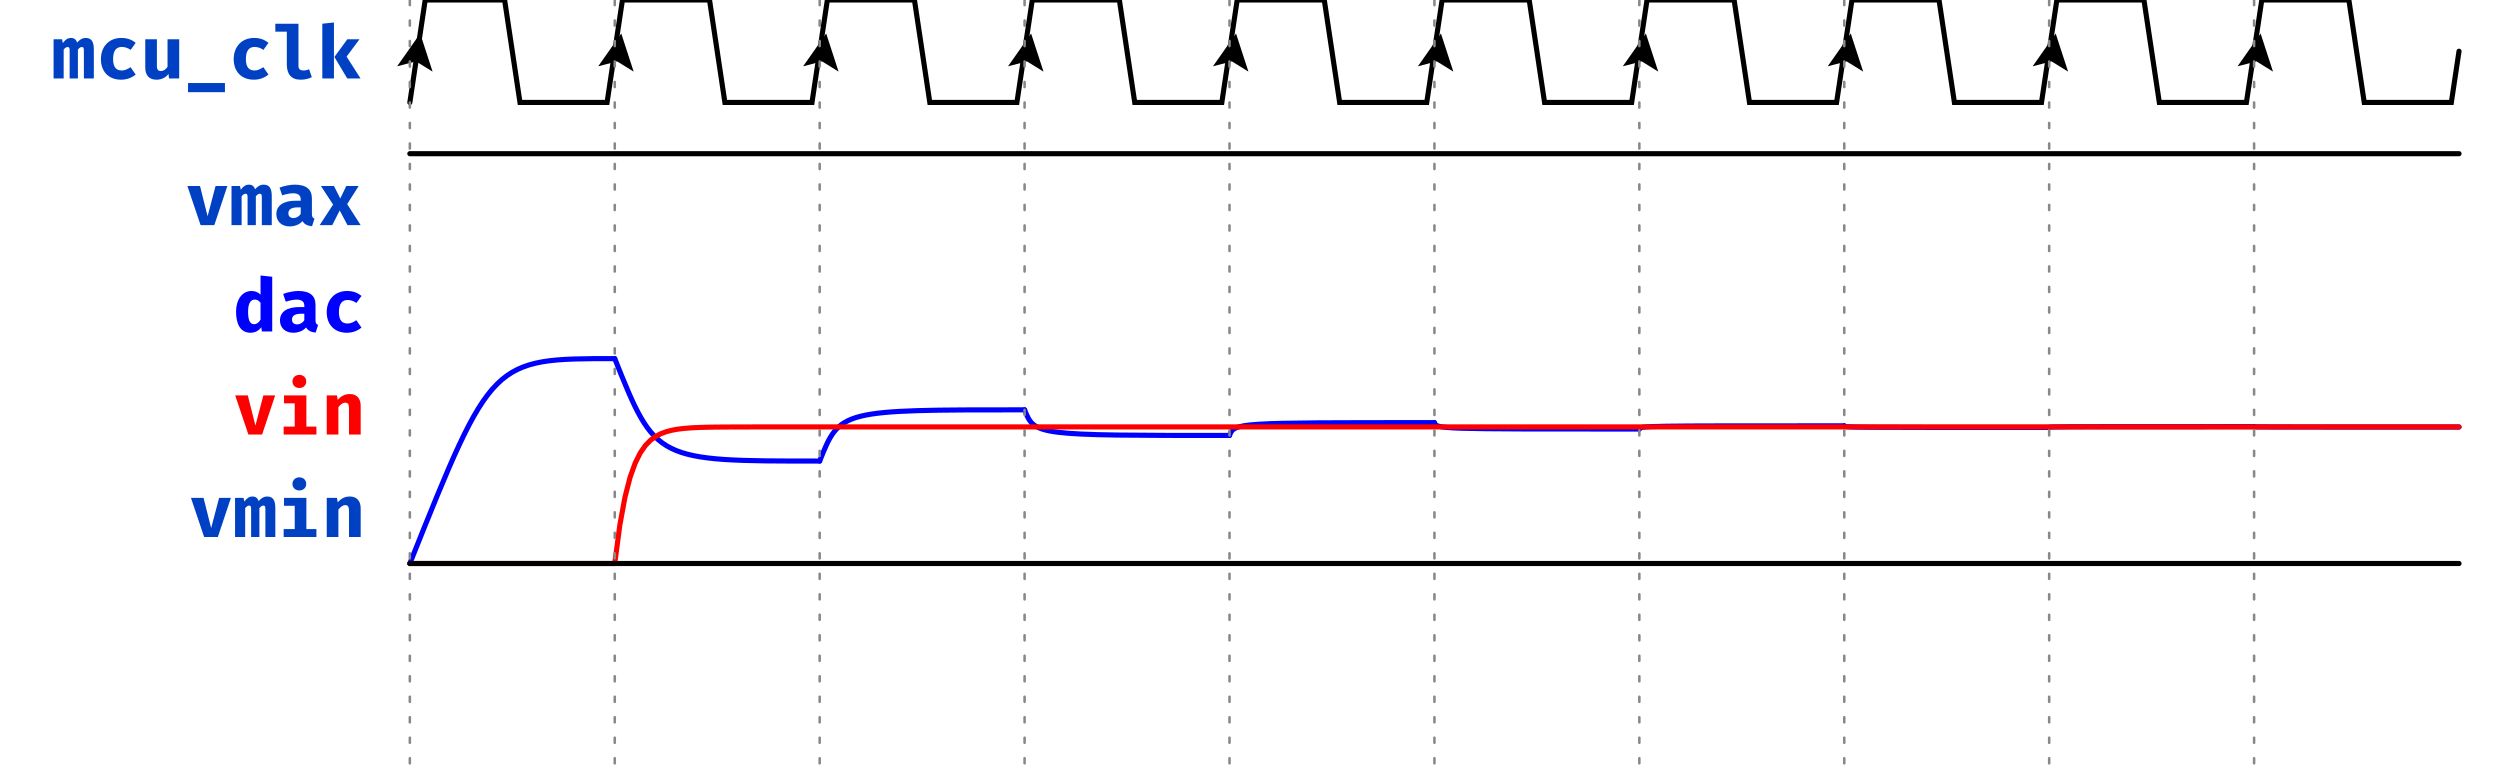
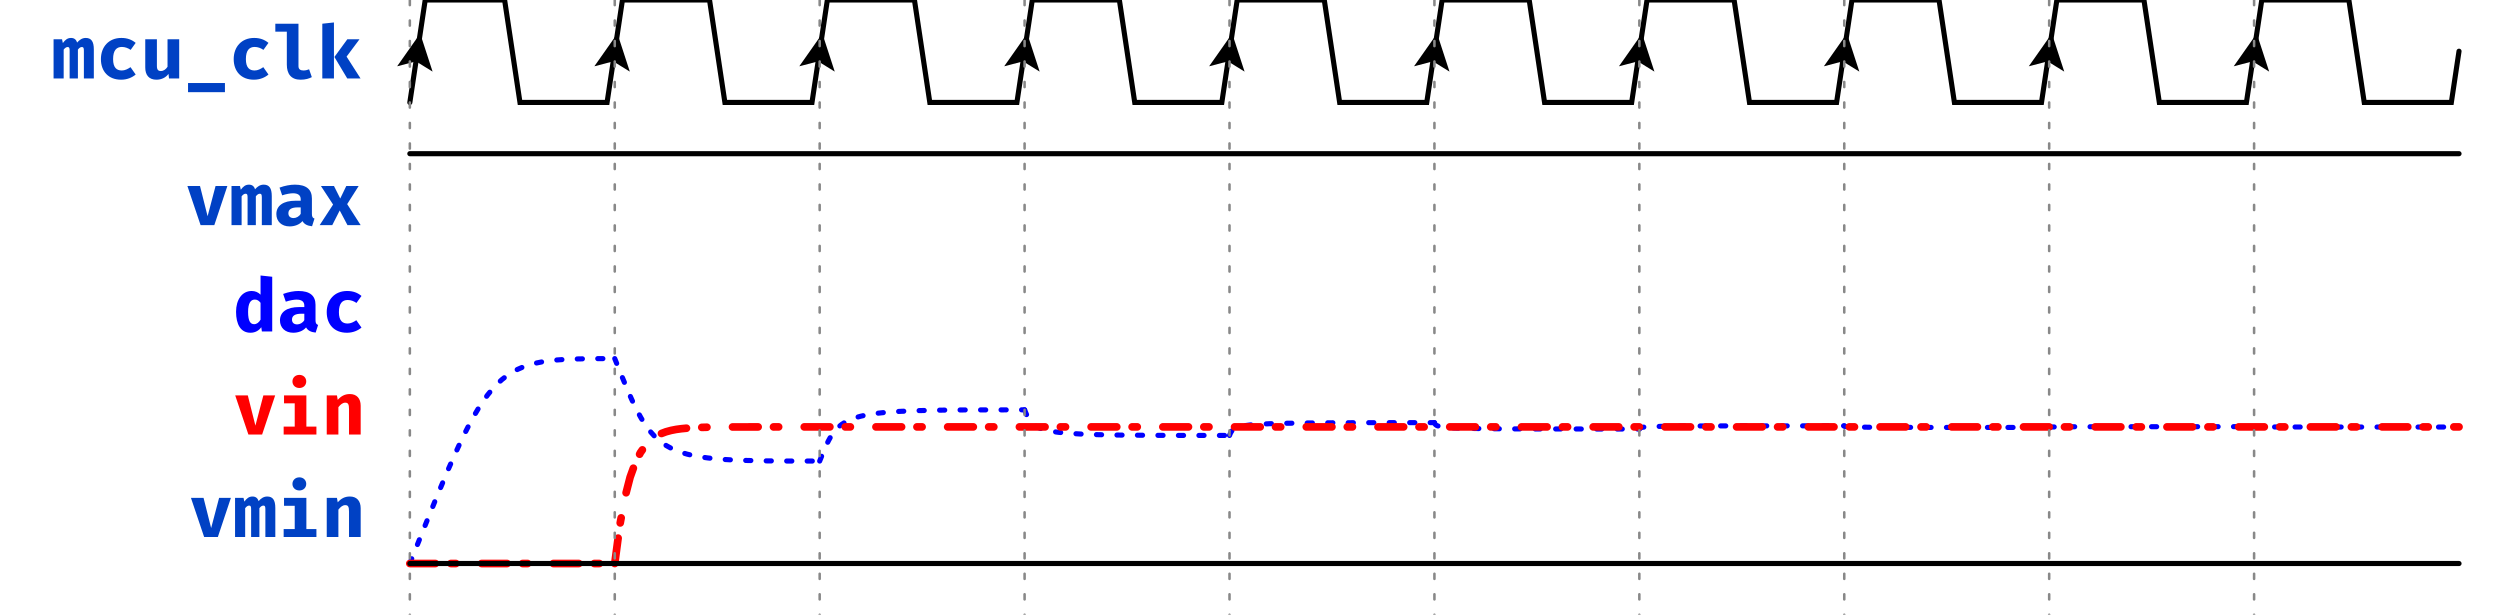
- <svg xmlns="http://www.w3.org/2000/svg" xmlns:xlink="http://www.w3.org/1999/xlink" width="488pt" height="150pt" viewBox="0 0 488 150" version="1.1">
+ <svg xmlns="http://www.w3.org/2000/svg" xmlns:xlink="http://www.w3.org/1999/xlink" width="488pt" height="120pt" viewBox="0 0 488 120" version="1.1">
  <defs>
    <g>
      <symbol overflow="visible" id="glyph0-0">
        <path style="stroke:none;" d="M 1.297 -15.121 L 1.297 5.039 L 7.344 5.039 L 7.344 -15.121 Z M 6.566 4.293 L 2.09 4.293 L 2.09 -14.371 L 6.566 -14.371 Z M 4.422 -2.492 L 4.422 -3.141 C 5.387 -3.281 5.789 -3.832 5.789 -4.84 C 5.789 -5.703 5.43 -6.496 4.191 -6.496 C 3.629 -6.496 2.852 -6.32 2.852 -5.934 C 2.852 -5.746 2.98 -5.602 3.195 -5.602 C 3.254 -5.602 3.312 -5.617 3.383 -5.645 C 3.629 -5.762 3.832 -5.805 4.133 -5.805 C 4.852 -5.805 5.012 -5.371 5.012 -4.809 C 5.012 -4.047 4.738 -3.758 3.699 -3.699 L 3.699 -2.492 C 3.699 -2.273 3.875 -2.145 4.062 -2.145 C 4.234 -2.145 4.422 -2.273 4.422 -2.492 Z M 3.559 -1.223 C 3.559 -0.922 3.773 -0.691 4.062 -0.691 C 4.348 -0.691 4.566 -0.922 4.566 -1.223 C 4.566 -1.512 4.348 -1.727 4.062 -1.727 C 3.773 -1.727 3.559 -1.512 3.559 -1.223 Z M 3.559 -1.223 " />
      </symbol>
      <symbol overflow="visible" id="glyph0-1">
        <path style="stroke:none;" d="M 6.668 -7.906 C 5.977 -7.906 5.441 -7.531 4.98 -7 C 4.809 -7.617 4.379 -7.906 3.801 -7.906 C 3.125 -7.906 2.68 -7.559 2.203 -6.91 L 2.043 -7.645 L 0.391 -7.645 L 0.391 0 L 2.363 0 L 2.363 -5.629 C 2.664 -6.02 2.922 -6.133 3.152 -6.133 C 3.457 -6.133 3.527 -5.934 3.527 -5.398 L 3.527 0 L 5.141 0 L 5.141 -5.629 C 5.441 -6.02 5.688 -6.133 5.934 -6.133 C 6.234 -6.133 6.309 -5.934 6.309 -5.398 L 6.309 0 L 8.25 0 L 8.25 -5.66 C 8.25 -7.23 7.746 -7.906 6.668 -7.906 Z M 6.668 -7.906 " />
      </symbol>
      <symbol overflow="visible" id="glyph0-2">
        <path style="stroke:none;" d="M 5.07 -1.555 C 4.09 -1.555 3.371 -2.074 3.371 -3.773 C 3.371 -5.5 4.047 -6.148 5.082 -6.148 C 5.703 -6.148 6.277 -5.934 6.797 -5.574 L 7.777 -6.941 C 7.012 -7.574 6.133 -7.906 4.98 -7.906 C 2.52 -7.906 0.992 -6.164 0.992 -3.773 C 0.992 -1.383 2.461 0.246 4.938 0.246 C 6.121 0.246 7.098 -0.188 7.777 -0.762 L 6.77 -2.203 C 6.223 -1.828 5.688 -1.555 5.07 -1.555 Z M 5.07 -1.555 " />
      </symbol>
      <symbol overflow="visible" id="glyph0-3">
        <path style="stroke:none;" d="M 3.281 -7.645 L 1.008 -7.645 L 1.008 -2.133 C 1.008 -0.676 1.715 0.246 3.195 0.246 C 4.117 0.246 5.027 -0.145 5.543 -0.895 L 5.645 0 L 7.633 0 L 7.633 -7.645 L 5.355 -7.645 L 5.355 -2.273 C 5.039 -1.758 4.523 -1.441 4.062 -1.441 C 3.57 -1.441 3.281 -1.672 3.281 -2.418 Z M 3.281 -7.645 " />
      </symbol>
      <symbol overflow="visible" id="glyph0-4">
        <path style="stroke:none;" d="M 0.719 2.68 L 7.922 2.68 L 7.922 0.895 L 0.719 0.895 Z M 0.719 2.68 " />
      </symbol>
      <symbol overflow="visible" id="glyph0-5">
        <path style="stroke:none;" d="M 4.996 -10.684 L 0.477 -10.684 L 0.477 -9.129 L 2.723 -9.129 L 2.723 -2.691 C 2.723 -0.895 3.559 0.246 5.398 0.246 C 6.379 0.246 7.098 0.016 7.602 -0.258 L 7.07 -1.785 C 6.754 -1.656 6.379 -1.555 5.977 -1.555 C 5.371 -1.555 4.996 -1.785 4.996 -2.406 Z M 4.996 -10.684 " />
      </symbol>
      <symbol overflow="visible" id="glyph0-6">
        <path style="stroke:none;" d="M 3.281 -10.93 L 1.008 -10.684 L 1.008 0 L 3.281 0 Z M 8.266 -7.645 L 5.891 -7.645 L 3.371 -4.191 L 5.875 0 L 8.469 0 L 5.746 -4.262 Z M 8.266 -7.645 " />
      </symbol>
      <symbol overflow="visible" id="glyph0-7">
        <path style="stroke:none;" d="M 5.355 -10.93 L 5.355 -7.188 C 4.895 -7.66 4.305 -7.906 3.629 -7.906 C 1.742 -7.906 0.574 -6.207 0.574 -3.844 C 0.574 -1.383 1.484 0.246 3.383 0.246 C 4.391 0.246 5.082 -0.246 5.5 -0.836 L 5.617 0 L 7.633 0 L 7.633 -10.684 Z M 4.234 -6.234 C 4.707 -6.234 5.039 -6.004 5.355 -5.602 L 5.355 -2.305 C 5.027 -1.758 4.621 -1.426 4.105 -1.426 C 3.414 -1.426 2.922 -1.945 2.922 -3.832 C 2.922 -5.543 3.441 -6.234 4.234 -6.234 Z M 4.234 -6.234 " />
      </symbol>
      <symbol overflow="visible" id="glyph0-8">
        <path style="stroke:none;" d="M 7.445 -2.203 L 7.445 -5.199 C 7.445 -6.957 6.379 -7.906 4.105 -7.906 C 3.254 -7.906 2.117 -7.703 1.125 -7.328 L 1.641 -5.816 C 2.406 -6.078 3.254 -6.223 3.742 -6.223 C 4.723 -6.223 5.258 -5.848 5.258 -5.039 L 5.258 -4.766 L 4.234 -4.766 C 1.871 -4.766 0.504 -3.816 0.504 -2.16 C 0.504 -0.75 1.512 0.246 3.098 0.246 C 4.047 0.246 5.012 -0.086 5.602 -0.793 C 5.961 -0.16 6.582 0.129 7.473 0.215 L 7.949 -1.281 C 7.59 -1.41 7.445 -1.629 7.445 -2.203 Z M 3.875 -1.383 C 3.227 -1.383 2.852 -1.727 2.852 -2.32 C 2.852 -3.066 3.426 -3.469 4.695 -3.469 L 5.258 -3.469 L 5.258 -2.219 C 4.969 -1.684 4.363 -1.383 3.875 -1.383 Z M 3.875 -1.383 " />
      </symbol>
      <symbol overflow="visible" id="glyph0-9">
        <path style="stroke:none;" d="M 8.223 -7.645 L 5.918 -7.645 L 4.363 -1.742 L 2.879 -7.645 L 0.418 -7.645 L 2.996 0 L 5.672 0 Z M 8.223 -7.645 " />
      </symbol>
      <symbol overflow="visible" id="glyph0-10">
        <path style="stroke:none;" d="M 4.305 -11.648 C 3.512 -11.648 2.953 -11.09 2.953 -10.367 C 2.953 -9.633 3.512 -9.086 4.305 -9.086 C 5.098 -9.086 5.645 -9.633 5.645 -10.367 C 5.645 -11.09 5.098 -11.648 4.305 -11.648 Z M 5.672 -7.645 L 1.309 -7.645 L 1.309 -6.09 L 3.398 -6.09 L 3.398 -1.555 L 1.238 -1.555 L 1.238 0 L 7.633 0 L 7.633 -1.555 L 5.672 -1.555 Z M 5.672 -7.645 " />
      </symbol>
      <symbol overflow="visible" id="glyph0-11">
        <path style="stroke:none;" d="M 1.008 0 L 3.281 0 L 3.281 -5.344 C 3.715 -5.891 4.133 -6.223 4.621 -6.223 C 5.184 -6.223 5.355 -5.902 5.355 -4.953 L 5.355 0 L 7.633 0 L 7.633 -5.617 C 7.633 -7.07 6.84 -7.906 5.531 -7.906 C 4.551 -7.906 3.832 -7.531 3.152 -6.77 L 2.996 -7.645 L 1.008 -7.645 Z M 1.008 0 " />
      </symbol>
      <symbol overflow="visible" id="glyph0-12">
        <path style="stroke:none;" d="M 2.777 0 L 4.234 -2.867 L 5.746 0 L 8.324 0 L 5.688 -4.105 L 7.934 -7.645 L 5.516 -7.645 L 4.336 -5.199 L 3.109 -7.645 L 0.562 -7.645 L 2.938 -4.02 L 0.316 0 Z M 2.777 0 " />
      </symbol>
    </g>
    <clipPath id="clip2">
-       <rect x="0" y="0" width="488" height="150" />
+       <rect x="0" y="0" width="488" height="120" />
    </clipPath>
    <g id="surface6" clip-path="url(#clip2)">
      <g style="fill:rgb(0%,25.49%,76.863%);fill-opacity:1;">
        <use xlink:href="#glyph0-1" x="10.066" y="15.312" />
        <use xlink:href="#glyph0-2" x="18.706" y="15.312" />
        <use xlink:href="#glyph0-3" x="27.346" y="15.312" />
        <use xlink:href="#glyph0-4" x="35.986" y="15.312" />
        <use xlink:href="#glyph0-2" x="44.626" y="15.312" />
        <use xlink:href="#glyph0-5" x="53.266" y="15.312" />
        <use xlink:href="#glyph0-6" x="61.906" y="15.312" />
      </g>
      <path style="fill:none;stroke-width:1;stroke-linecap:round;stroke-linejoin:miter;stroke:rgb(0%,0%,0%);stroke-opacity:1;stroke-miterlimit:10;" d="M 0 20 L 3 0 L 18.5 0 L 21.5 20 L 38.5 20 L 40 10 " transform="matrix(1,0,0,1,80,0)" />
      <path style=" stroke:none;fill-rule:nonzero;fill:rgb(0%,0%,0%);fill-opacity:1;" d="M 84.441 13.98 L 82.02 6.539 L 77.52 12.941 L 81.203 11.977 L 84.441 13.98 " />
      <path style="fill:none;stroke-width:1;stroke-linecap:round;stroke-linejoin:miter;stroke:rgb(0%,0%,0%);stroke-opacity:1;stroke-miterlimit:10;" d="M 0 10 L 1.5 0 L 18.5 0 L 21.5 20 L 38.5 20 L 40 10 " transform="matrix(1,0,0,1,120,0)" />
-       <path style=" stroke:none;fill-rule:nonzero;fill:rgb(0%,0%,0%);fill-opacity:1;" d="M 123.691 13.98 L 121.27 6.539 L 116.77 12.941 L 120.453 11.977 L 123.691 13.98 " />
+       <path style=" stroke:none;fill-rule:nonzero;fill:rgb(0%,0%,0%);fill-opacity:1;" d="M 122.941 13.98 L 120.52 6.539 L 116.02 12.941 L 119.703 11.977 L 122.941 13.98 " />
      <path style="fill:none;stroke-width:1;stroke-linecap:round;stroke-linejoin:miter;stroke:rgb(0%,0%,0%);stroke-opacity:1;stroke-miterlimit:10;" d="M 0 10 L 1.5 0 L 18.5 0 L 21.5 20 L 38.5 20 L 40 10 " transform="matrix(1,0,0,1,160,0)" />
-       <path style=" stroke:none;fill-rule:nonzero;fill:rgb(0%,0%,0%);fill-opacity:1;" d="M 163.691 13.98 L 161.27 6.539 L 156.77 12.941 L 160.453 11.977 L 163.691 13.98 " />
+       <path style=" stroke:none;fill-rule:nonzero;fill:rgb(0%,0%,0%);fill-opacity:1;" d="M 162.941 13.98 L 160.52 6.539 L 156.02 12.941 L 159.703 11.977 L 162.941 13.98 " />
      <path style="fill:none;stroke-width:1;stroke-linecap:round;stroke-linejoin:miter;stroke:rgb(0%,0%,0%);stroke-opacity:1;stroke-miterlimit:10;" d="M 0 10 L 1.5 0 L 18.5 0 L 21.5 20 L 38.5 20 L 40 10 " transform="matrix(1,0,0,1,200,0)" />
-       <path style=" stroke:none;fill-rule:nonzero;fill:rgb(0%,0%,0%);fill-opacity:1;" d="M 203.691 13.98 L 201.27 6.539 L 196.77 12.941 L 200.453 11.977 L 203.691 13.98 " />
+       <path style=" stroke:none;fill-rule:nonzero;fill:rgb(0%,0%,0%);fill-opacity:1;" d="M 202.941 13.98 L 200.52 6.539 L 196.02 12.941 L 199.703 11.977 L 202.941 13.98 " />
      <path style="fill:none;stroke-width:1;stroke-linecap:round;stroke-linejoin:miter;stroke:rgb(0%,0%,0%);stroke-opacity:1;stroke-miterlimit:10;" d="M 0 10 L 1.5 0 L 18.5 0 L 21.5 20 L 38.5 20 L 40 10 " transform="matrix(1,0,0,1,240,0)" />
-       <path style=" stroke:none;fill-rule:nonzero;fill:rgb(0%,0%,0%);fill-opacity:1;" d="M 243.691 13.98 L 241.27 6.539 L 236.77 12.941 L 240.453 11.977 L 243.691 13.98 " />
+       <path style=" stroke:none;fill-rule:nonzero;fill:rgb(0%,0%,0%);fill-opacity:1;" d="M 242.941 13.98 L 240.52 6.539 L 236.02 12.941 L 239.703 11.977 L 242.941 13.98 " />
      <path style="fill:none;stroke-width:1;stroke-linecap:round;stroke-linejoin:miter;stroke:rgb(0%,0%,0%);stroke-opacity:1;stroke-miterlimit:10;" d="M 0 10 L 1.5 0 L 18.5 0 L 21.5 20 L 38.5 20 L 40 10 " transform="matrix(1,0,0,1,280,0)" />
-       <path style=" stroke:none;fill-rule:nonzero;fill:rgb(0%,0%,0%);fill-opacity:1;" d="M 283.691 13.98 L 281.27 6.539 L 276.77 12.941 L 280.453 11.977 L 283.691 13.98 " />
+       <path style=" stroke:none;fill-rule:nonzero;fill:rgb(0%,0%,0%);fill-opacity:1;" d="M 282.941 13.98 L 280.52 6.539 L 276.02 12.941 L 279.703 11.977 L 282.941 13.98 " />
      <path style="fill:none;stroke-width:1;stroke-linecap:round;stroke-linejoin:miter;stroke:rgb(0%,0%,0%);stroke-opacity:1;stroke-miterlimit:10;" d="M 0 10 L 1.5 0 L 18.5 0 L 21.5 20 L 38.5 20 L 40 10 " transform="matrix(1,0,0,1,320,0)" />
-       <path style=" stroke:none;fill-rule:nonzero;fill:rgb(0%,0%,0%);fill-opacity:1;" d="M 323.691 13.98 L 321.27 6.539 L 316.77 12.941 L 320.453 11.977 L 323.691 13.98 " />
+       <path style=" stroke:none;fill-rule:nonzero;fill:rgb(0%,0%,0%);fill-opacity:1;" d="M 322.941 13.98 L 320.52 6.539 L 316.02 12.941 L 319.703 11.977 L 322.941 13.98 " />
      <path style="fill:none;stroke-width:1;stroke-linecap:round;stroke-linejoin:miter;stroke:rgb(0%,0%,0%);stroke-opacity:1;stroke-miterlimit:10;" d="M 0 10 L 1.5 0 L 18.5 0 L 21.5 20 L 38.5 20 L 40 10 " transform="matrix(1,0,0,1,360,0)" />
-       <path style=" stroke:none;fill-rule:nonzero;fill:rgb(0%,0%,0%);fill-opacity:1;" d="M 363.691 13.98 L 361.27 6.539 L 356.77 12.941 L 360.453 11.977 L 363.691 13.98 " />
+       <path style=" stroke:none;fill-rule:nonzero;fill:rgb(0%,0%,0%);fill-opacity:1;" d="M 362.941 13.98 L 360.52 6.539 L 356.02 12.941 L 359.703 11.977 L 362.941 13.98 " />
      <path style="fill:none;stroke-width:1;stroke-linecap:round;stroke-linejoin:miter;stroke:rgb(0%,0%,0%);stroke-opacity:1;stroke-miterlimit:10;" d="M 0 10 L 1.5 0 L 18.5 0 L 21.5 20 L 38.5 20 L 40 10 " transform="matrix(1,0,0,1,400,0)" />
-       <path style=" stroke:none;fill-rule:nonzero;fill:rgb(0%,0%,0%);fill-opacity:1;" d="M 403.691 13.98 L 401.27 6.539 L 396.77 12.941 L 400.453 11.977 L 403.691 13.98 " />
+       <path style=" stroke:none;fill-rule:nonzero;fill:rgb(0%,0%,0%);fill-opacity:1;" d="M 402.941 13.98 L 400.52 6.539 L 396.02 12.941 L 399.703 11.977 L 402.941 13.98 " />
      <path style="fill:none;stroke-width:1;stroke-linecap:round;stroke-linejoin:miter;stroke:rgb(0%,0%,0%);stroke-opacity:1;stroke-miterlimit:10;" d="M 0 10 L 1.5 0 L 18.5 0 L 21.5 20 L 38.5 20 L 40 10 " transform="matrix(1,0,0,1,440,0)" />
-       <path style=" stroke:none;fill-rule:nonzero;fill:rgb(0%,0%,0%);fill-opacity:1;" d="M 443.691 13.98 L 441.27 6.539 L 436.77 12.941 L 440.453 11.977 L 443.691 13.98 " />
+       <path style=" stroke:none;fill-rule:nonzero;fill:rgb(0%,0%,0%);fill-opacity:1;" d="M 442.941 13.98 L 440.52 6.539 L 436.02 12.941 L 439.703 11.977 L 442.941 13.98 " />
    </g>
    <clipPath id="clip3">
-       <rect x="0" y="0" width="488" height="150" />
+       <rect x="0" y="0" width="488" height="120" />
    </clipPath>
    <g id="surface9" clip-path="url(#clip3)">
      <g style="fill:rgb(0%,0%,100%);fill-opacity:1;">
        <use xlink:href="#glyph0-7" x="45.504" y="64.707" />
        <use xlink:href="#glyph0-8" x="54.144" y="64.707" />
        <use xlink:href="#glyph0-2" x="62.784" y="64.707" />
      </g>
-       <path style="fill:none;stroke-width:1;stroke-linecap:round;stroke-linejoin:miter;stroke:rgb(0%,0%,100%);stroke-opacity:1;stroke-miterlimit:10;" d="M 0 80 C 16 40 16 40 40 40 " transform="matrix(1,0,0,1,80,30)" />
-       <path style="fill:none;stroke-width:1;stroke-linecap:round;stroke-linejoin:miter;stroke:rgb(0%,0%,100%);stroke-opacity:1;stroke-miterlimit:10;" d="M 0 40 C 8 60 8 60 40 60 " transform="matrix(1,0,0,1,120,30)" />
-       <path style="fill:none;stroke-width:1;stroke-linecap:round;stroke-linejoin:miter;stroke:rgb(0%,0%,100%);stroke-opacity:1;stroke-miterlimit:10;" d="M 0 60 C 4 50 4 50 40 50 " transform="matrix(1,0,0,1,160,30)" />
-       <path style="fill:none;stroke-width:1;stroke-linecap:round;stroke-linejoin:miter;stroke:rgb(0%,0%,100%);stroke-opacity:1;stroke-miterlimit:10;" d="M 0 50 C 2 55 2 55 40 55 " transform="matrix(1,0,0,1,200,30)" />
-       <path style="fill:none;stroke-width:1;stroke-linecap:round;stroke-linejoin:miter;stroke:rgb(0%,0%,100%);stroke-opacity:1;stroke-miterlimit:10;" d="M 0 55 C 1 52.5 1 52.5 40 52.5 " transform="matrix(1,0,0,1,240,30)" />
-       <path style="fill:none;stroke-width:1;stroke-linecap:round;stroke-linejoin:miter;stroke:rgb(0%,0%,100%);stroke-opacity:1;stroke-miterlimit:10;" d="M 0 52.5 C 0.5 53.75 0.5 53.75 40 53.75 " transform="matrix(1,0,0,1,280,30)" />
-       <path style="fill:none;stroke-width:1;stroke-linecap:round;stroke-linejoin:miter;stroke:rgb(0%,0%,100%);stroke-opacity:1;stroke-miterlimit:10;" d="M 0 53.75 C 0.25 53.125 0.25 53.125 40 53.125 " transform="matrix(1,0,0,1,320,30)" />
-       <path style="fill:none;stroke-width:1;stroke-linecap:round;stroke-linejoin:miter;stroke:rgb(0%,0%,100%);stroke-opacity:1;stroke-miterlimit:10;" d="M 0 53.125 C 0.125 53.438 0.125 53.438 40 53.438 " transform="matrix(1,0,0,1,360,30)" />
-       <path style="fill:none;stroke-width:1;stroke-linecap:round;stroke-linejoin:miter;stroke:rgb(0%,0%,100%);stroke-opacity:1;stroke-miterlimit:10;" d="M 0 53.438 C 0.062 53.281 0.062 53.281 40 53.281 " transform="matrix(1,0,0,1,400,30)" />
-       <path style="fill:none;stroke-width:1;stroke-linecap:round;stroke-linejoin:miter;stroke:rgb(0%,0%,100%);stroke-opacity:1;stroke-miterlimit:10;" d="M 0 53.281 C 0.031 53.359 0.031 53.359 40 53.359 " transform="matrix(1,0,0,1,440,30)" />
+       <path style="fill:none;stroke-width:1;stroke-linecap:round;stroke-linejoin:miter;stroke:rgb(0%,0%,100%);stroke-opacity:1;stroke-dasharray:1,3;stroke-miterlimit:10;" d="M 0 80 C 16 40 16 40 40 40 " transform="matrix(1,0,0,1,80,30)" />
+       <path style="fill:none;stroke-width:1;stroke-linecap:round;stroke-linejoin:miter;stroke:rgb(0%,0%,100%);stroke-opacity:1;stroke-dasharray:1,3;stroke-miterlimit:10;" d="M 0 40 C 8 60 8 60 40 60 " transform="matrix(1,0,0,1,120,30)" />
+       <path style="fill:none;stroke-width:1;stroke-linecap:round;stroke-linejoin:miter;stroke:rgb(0%,0%,100%);stroke-opacity:1;stroke-dasharray:1,3;stroke-miterlimit:10;" d="M 0 60 C 4 50 4 50 40 50 " transform="matrix(1,0,0,1,160,30)" />
+       <path style="fill:none;stroke-width:1;stroke-linecap:round;stroke-linejoin:miter;stroke:rgb(0%,0%,100%);stroke-opacity:1;stroke-dasharray:1,3;stroke-miterlimit:10;" d="M 0 50 C 2 55 2 55 40 55 " transform="matrix(1,0,0,1,200,30)" />
+       <path style="fill:none;stroke-width:1;stroke-linecap:round;stroke-linejoin:miter;stroke:rgb(0%,0%,100%);stroke-opacity:1;stroke-dasharray:1,3;stroke-miterlimit:10;" d="M 0 55 C 1 52.5 1 52.5 40 52.5 " transform="matrix(1,0,0,1,240,30)" />
+       <path style="fill:none;stroke-width:1;stroke-linecap:round;stroke-linejoin:miter;stroke:rgb(0%,0%,100%);stroke-opacity:1;stroke-dasharray:1,3;stroke-miterlimit:10;" d="M 0 52.5 C 0.5 53.75 0.5 53.75 40 53.75 " transform="matrix(1,0,0,1,280,30)" />
+       <path style="fill:none;stroke-width:1;stroke-linecap:round;stroke-linejoin:miter;stroke:rgb(0%,0%,100%);stroke-opacity:1;stroke-dasharray:1,3;stroke-miterlimit:10;" d="M 0 53.75 C 0.25 53.125 0.25 53.125 40 53.125 " transform="matrix(1,0,0,1,320,30)" />
+       <path style="fill:none;stroke-width:1;stroke-linecap:round;stroke-linejoin:miter;stroke:rgb(0%,0%,100%);stroke-opacity:1;stroke-dasharray:1,3;stroke-miterlimit:10;" d="M 0 53.125 C 0.125 53.438 0.125 53.438 40 53.438 " transform="matrix(1,0,0,1,360,30)" />
+       <path style="fill:none;stroke-width:1;stroke-linecap:round;stroke-linejoin:miter;stroke:rgb(0%,0%,100%);stroke-opacity:1;stroke-dasharray:1,3;stroke-miterlimit:10;" d="M 0 53.438 C 0.062 53.281 0.062 53.281 40 53.281 " transform="matrix(1,0,0,1,400,30)" />
+       <path style="fill:none;stroke-width:1;stroke-linecap:round;stroke-linejoin:miter;stroke:rgb(0%,0%,100%);stroke-opacity:1;stroke-dasharray:1,3;stroke-miterlimit:10;" d="M 0 53.281 C 0.031 53.359 0.031 53.359 40 53.359 " transform="matrix(1,0,0,1,440,30)" />
    </g>
    <clipPath id="clip4">
-       <rect x="0" y="0" width="488" height="150" />
+       <rect x="0" y="0" width="488" height="120" />
    </clipPath>
    <g id="surface12" clip-path="url(#clip4)">
      <g style="fill:rgb(100%,0%,0%);fill-opacity:1;">
        <use xlink:href="#glyph0-9" x="45.492" y="84.824" />
        <use xlink:href="#glyph0-10" x="54.132" y="84.824" />
        <use xlink:href="#glyph0-11" x="62.772" y="84.824" />
      </g>
-       <path style="fill:none;stroke-width:1;stroke-linecap:round;stroke-linejoin:miter;stroke:rgb(100%,0%,0%);stroke-opacity:1;stroke-miterlimit:10;" d="M 0 80 L 40 80 " transform="matrix(1,0,0,1,80,30)" />
-       <path style="fill:none;stroke-width:1;stroke-linecap:round;stroke-linejoin:miter;stroke:rgb(100%,0%,0%);stroke-opacity:1;stroke-miterlimit:10;" d="M 0 80 L 1 72.441 L 2 67.023 L 3 63.145 L 4 60.363 L 5 58.371 L 6 56.941 L 7 55.918 L 8 55.188 L 9 54.66 L 10 54.285 L 11 54.016 L 12 53.82 L 13 53.684 L 14 53.586 L 15 53.512 L 16 53.461 L 17 53.426 L 18 53.398 L 19 53.379 L 20 53.367 L 22 53.352 L 25 53.34 L 26 53.34 L 27 53.336 L 31 53.336 L 32 53.332 L 360 53.332 " transform="matrix(1,0,0,1,120,30)" />
+       <path style="fill:none;stroke-width:1.5;stroke-linecap:round;stroke-linejoin:miter;stroke:rgb(100%,0%,0%);stroke-opacity:1;stroke-dasharray:5,3,1,5;stroke-miterlimit:10;" d="M 0 80 L 40 80 " transform="matrix(1,0,0,1,80,30)" />
+       <path style="fill:none;stroke-width:1.5;stroke-linecap:round;stroke-linejoin:miter;stroke:rgb(100%,0%,0%);stroke-opacity:1;stroke-dasharray:5,3,1,5;stroke-miterlimit:10;" d="M 0 80 L 1 72.441 L 2 67.023 L 3 63.145 L 4 60.363 L 5 58.371 L 6 56.941 L 7 55.918 L 8 55.188 L 9 54.66 L 10 54.285 L 11 54.016 L 12 53.82 L 13 53.684 L 14 53.586 L 15 53.512 L 16 53.461 L 17 53.426 L 18 53.398 L 19 53.379 L 20 53.367 L 22 53.352 L 25 53.34 L 26 53.34 L 27 53.336 L 31 53.336 L 32 53.332 L 360 53.332 " transform="matrix(1,0,0,1,120,30)" />
    </g>
    <clipPath id="clip5">
-       <rect x="0" y="0" width="488" height="150" />
+       <rect x="0" y="0" width="488" height="120" />
    </clipPath>
    <g id="surface15" clip-path="url(#clip5)">
      <g style="fill:rgb(0%,25.49%,76.863%);fill-opacity:1;">
        <use xlink:href="#glyph0-9" x="36.16" y="43.949" />
        <use xlink:href="#glyph0-1" x="44.8" y="43.949" />
        <use xlink:href="#glyph0-8" x="53.44" y="43.949" />
        <use xlink:href="#glyph0-12" x="62.08" y="43.949" />
      </g>
      <path style="fill:none;stroke-width:1;stroke-linecap:round;stroke-linejoin:miter;stroke:rgb(0%,0%,0%);stroke-opacity:1;stroke-miterlimit:10;" d="M 0 0 L 400 0 " transform="matrix(1,0,0,1,80,30)" />
    </g>
    <clipPath id="clip6">
-       <rect x="0" y="0" width="488" height="150" />
+       <rect x="0" y="0" width="488" height="120" />
    </clipPath>
    <g id="surface18" clip-path="url(#clip6)">
      <g style="fill:rgb(0%,25.49%,76.863%);fill-opacity:1;">
        <use xlink:href="#glyph0-9" x="36.852" y="104.824" />
        <use xlink:href="#glyph0-1" x="45.492" y="104.824" />
        <use xlink:href="#glyph0-10" x="54.132" y="104.824" />
        <use xlink:href="#glyph0-11" x="62.772" y="104.824" />
      </g>
      <path style="fill:none;stroke-width:1;stroke-linecap:round;stroke-linejoin:miter;stroke:rgb(0%,0%,0%);stroke-opacity:1;stroke-miterlimit:10;" d="M 0 80 L 400 80 " transform="matrix(1,0,0,1,80,30)" />
    </g>
    <clipPath id="clip7">
-       <rect x="0" y="0" width="488" height="150" />
+       <rect x="0" y="0" width="488" height="120" />
    </clipPath>
    <g id="surface21" clip-path="url(#clip7)">
-       <path style="fill:none;stroke-width:0.5;stroke-linecap:round;stroke-linejoin:miter;stroke:rgb(53.333%,53.333%,53.333%);stroke-opacity:1;stroke-dasharray:1,3;stroke-miterlimit:10;" d="M 0 0 L 0 150 " transform="matrix(1,0,0,1,80,0)" />
-       <path style="fill:none;stroke-width:0.5;stroke-linecap:round;stroke-linejoin:miter;stroke:rgb(53.333%,53.333%,53.333%);stroke-opacity:1;stroke-dasharray:1,3;stroke-miterlimit:10;" d="M 40 0 L 40 150 " transform="matrix(1,0,0,1,80,0)" />
-       <path style="fill:none;stroke-width:0.5;stroke-linecap:round;stroke-linejoin:miter;stroke:rgb(53.333%,53.333%,53.333%);stroke-opacity:1;stroke-dasharray:1,3;stroke-miterlimit:10;" d="M 80 0 L 80 150 " transform="matrix(1,0,0,1,80,0)" />
-       <path style="fill:none;stroke-width:0.5;stroke-linecap:round;stroke-linejoin:miter;stroke:rgb(53.333%,53.333%,53.333%);stroke-opacity:1;stroke-dasharray:1,3;stroke-miterlimit:10;" d="M 120 0 L 120 150 " transform="matrix(1,0,0,1,80,0)" />
-       <path style="fill:none;stroke-width:0.5;stroke-linecap:round;stroke-linejoin:miter;stroke:rgb(53.333%,53.333%,53.333%);stroke-opacity:1;stroke-dasharray:1,3;stroke-miterlimit:10;" d="M 160 0 L 160 150 " transform="matrix(1,0,0,1,80,0)" />
-       <path style="fill:none;stroke-width:0.5;stroke-linecap:round;stroke-linejoin:miter;stroke:rgb(53.333%,53.333%,53.333%);stroke-opacity:1;stroke-dasharray:1,3;stroke-miterlimit:10;" d="M 200 0 L 200 150 " transform="matrix(1,0,0,1,80,0)" />
-       <path style="fill:none;stroke-width:0.5;stroke-linecap:round;stroke-linejoin:miter;stroke:rgb(53.333%,53.333%,53.333%);stroke-opacity:1;stroke-dasharray:1,3;stroke-miterlimit:10;" d="M 240 0 L 240 150 " transform="matrix(1,0,0,1,80,0)" />
-       <path style="fill:none;stroke-width:0.5;stroke-linecap:round;stroke-linejoin:miter;stroke:rgb(53.333%,53.333%,53.333%);stroke-opacity:1;stroke-dasharray:1,3;stroke-miterlimit:10;" d="M 280 0 L 280 150 " transform="matrix(1,0,0,1,80,0)" />
-       <path style="fill:none;stroke-width:0.5;stroke-linecap:round;stroke-linejoin:miter;stroke:rgb(53.333%,53.333%,53.333%);stroke-opacity:1;stroke-dasharray:1,3;stroke-miterlimit:10;" d="M 320 0 L 320 150 " transform="matrix(1,0,0,1,80,0)" />
-       <path style="fill:none;stroke-width:0.5;stroke-linecap:round;stroke-linejoin:miter;stroke:rgb(53.333%,53.333%,53.333%);stroke-opacity:1;stroke-dasharray:1,3;stroke-miterlimit:10;" d="M 360 0 L 360 150 " transform="matrix(1,0,0,1,80,0)" />
+       <path style="fill:none;stroke-width:0.5;stroke-linecap:round;stroke-linejoin:miter;stroke:rgb(53.333%,53.333%,53.333%);stroke-opacity:1;stroke-dasharray:1,3;stroke-miterlimit:10;" d="M 0 0 L 0 120 " transform="matrix(1,0,0,1,80,0)" />
+       <path style="fill:none;stroke-width:0.5;stroke-linecap:round;stroke-linejoin:miter;stroke:rgb(53.333%,53.333%,53.333%);stroke-opacity:1;stroke-dasharray:1,3;stroke-miterlimit:10;" d="M 40 0 L 40 120 " transform="matrix(1,0,0,1,80,0)" />
+       <path style="fill:none;stroke-width:0.5;stroke-linecap:round;stroke-linejoin:miter;stroke:rgb(53.333%,53.333%,53.333%);stroke-opacity:1;stroke-dasharray:1,3;stroke-miterlimit:10;" d="M 80 0 L 80 120 " transform="matrix(1,0,0,1,80,0)" />
+       <path style="fill:none;stroke-width:0.5;stroke-linecap:round;stroke-linejoin:miter;stroke:rgb(53.333%,53.333%,53.333%);stroke-opacity:1;stroke-dasharray:1,3;stroke-miterlimit:10;" d="M 120 0 L 120 120 " transform="matrix(1,0,0,1,80,0)" />
+       <path style="fill:none;stroke-width:0.5;stroke-linecap:round;stroke-linejoin:miter;stroke:rgb(53.333%,53.333%,53.333%);stroke-opacity:1;stroke-dasharray:1,3;stroke-miterlimit:10;" d="M 160 0 L 160 120 " transform="matrix(1,0,0,1,80,0)" />
+       <path style="fill:none;stroke-width:0.5;stroke-linecap:round;stroke-linejoin:miter;stroke:rgb(53.333%,53.333%,53.333%);stroke-opacity:1;stroke-dasharray:1,3;stroke-miterlimit:10;" d="M 200 0 L 200 120 " transform="matrix(1,0,0,1,80,0)" />
+       <path style="fill:none;stroke-width:0.5;stroke-linecap:round;stroke-linejoin:miter;stroke:rgb(53.333%,53.333%,53.333%);stroke-opacity:1;stroke-dasharray:1,3;stroke-miterlimit:10;" d="M 240 0 L 240 120 " transform="matrix(1,0,0,1,80,0)" />
+       <path style="fill:none;stroke-width:0.5;stroke-linecap:round;stroke-linejoin:miter;stroke:rgb(53.333%,53.333%,53.333%);stroke-opacity:1;stroke-dasharray:1,3;stroke-miterlimit:10;" d="M 280 0 L 280 120 " transform="matrix(1,0,0,1,80,0)" />
+       <path style="fill:none;stroke-width:0.5;stroke-linecap:round;stroke-linejoin:miter;stroke:rgb(53.333%,53.333%,53.333%);stroke-opacity:1;stroke-dasharray:1,3;stroke-miterlimit:10;" d="M 320 0 L 320 120 " transform="matrix(1,0,0,1,80,0)" />
+       <path style="fill:none;stroke-width:0.5;stroke-linecap:round;stroke-linejoin:miter;stroke:rgb(53.333%,53.333%,53.333%);stroke-opacity:1;stroke-dasharray:1,3;stroke-miterlimit:10;" d="M 360 0 L 360 120 " transform="matrix(1,0,0,1,80,0)" />
    </g>
    <clipPath id="clip1">
-       <rect x="0" y="0" width="488" height="150" />
+       <rect x="0" y="0" width="488" height="120" />
    </clipPath>
    <g id="surface23" clip-path="url(#clip1)">
      <use xlink:href="#surface6" />
      <use xlink:href="#surface9" />
      <use xlink:href="#surface12" />
      <use xlink:href="#surface15" />
      <use xlink:href="#surface18" />
      <use xlink:href="#surface21" />
    </g>
  </defs>
  <g id="surface1">
    <use xlink:href="#surface23" />
  </g>
</svg>
